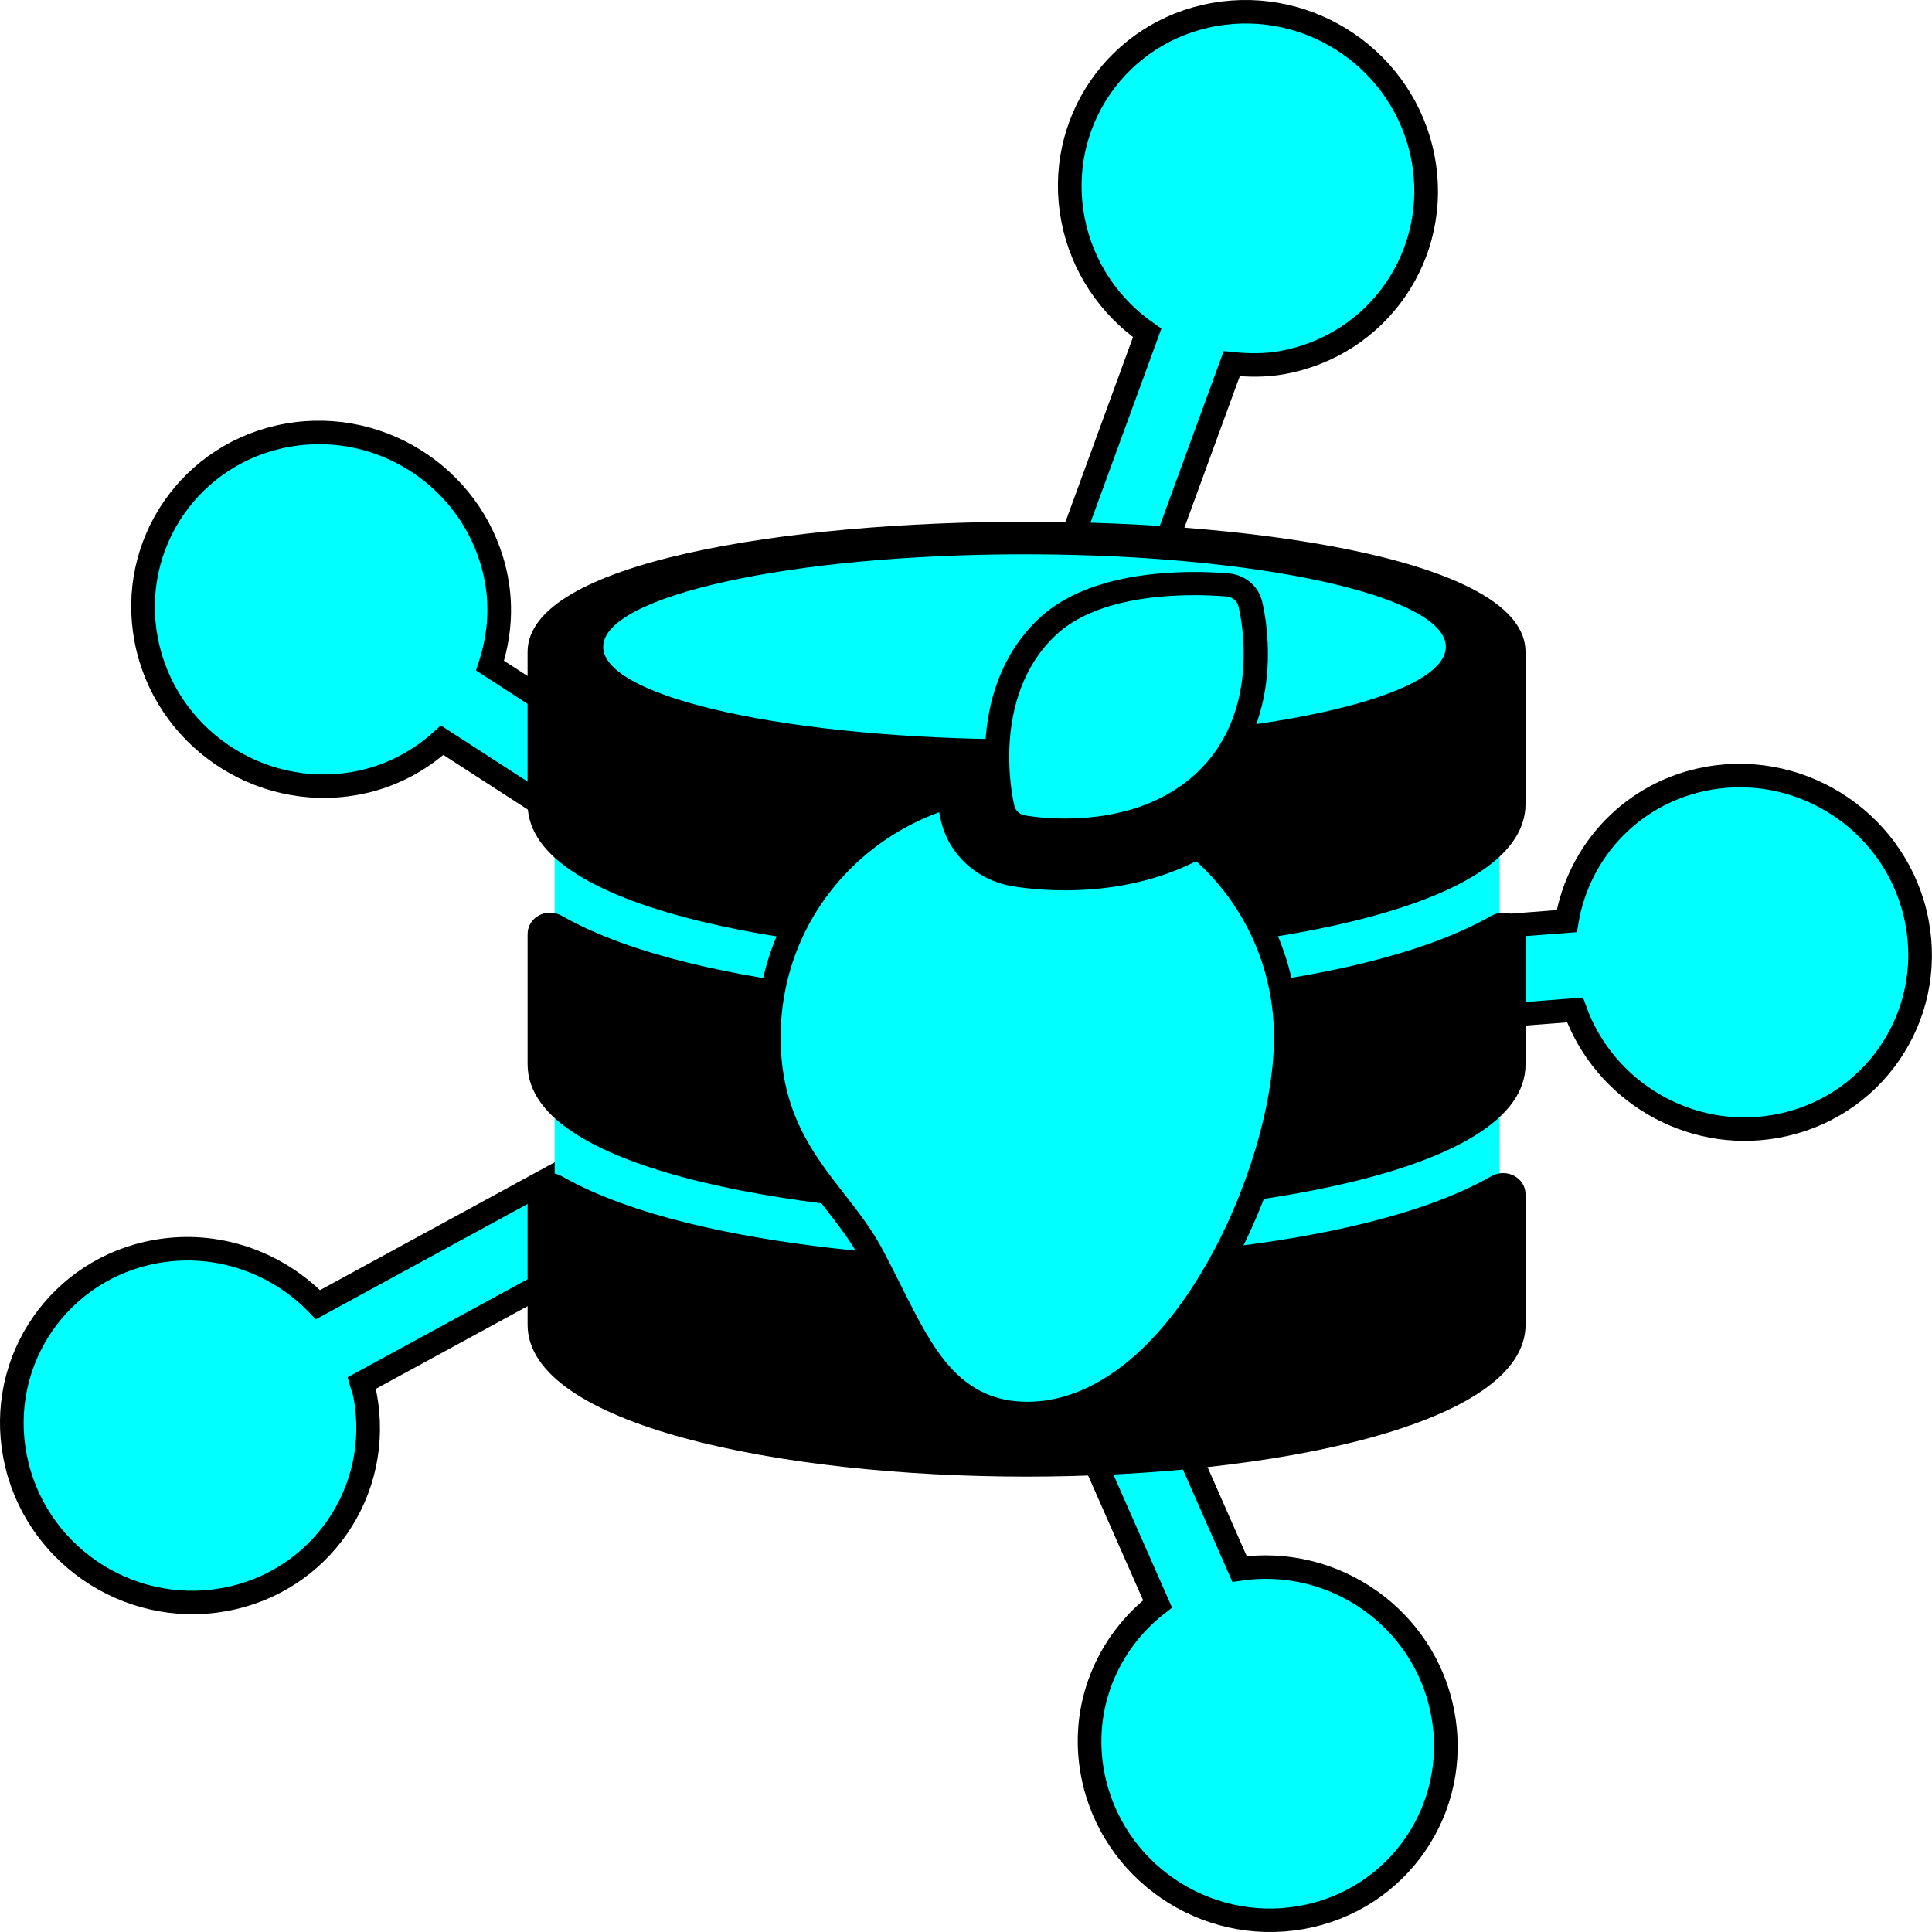
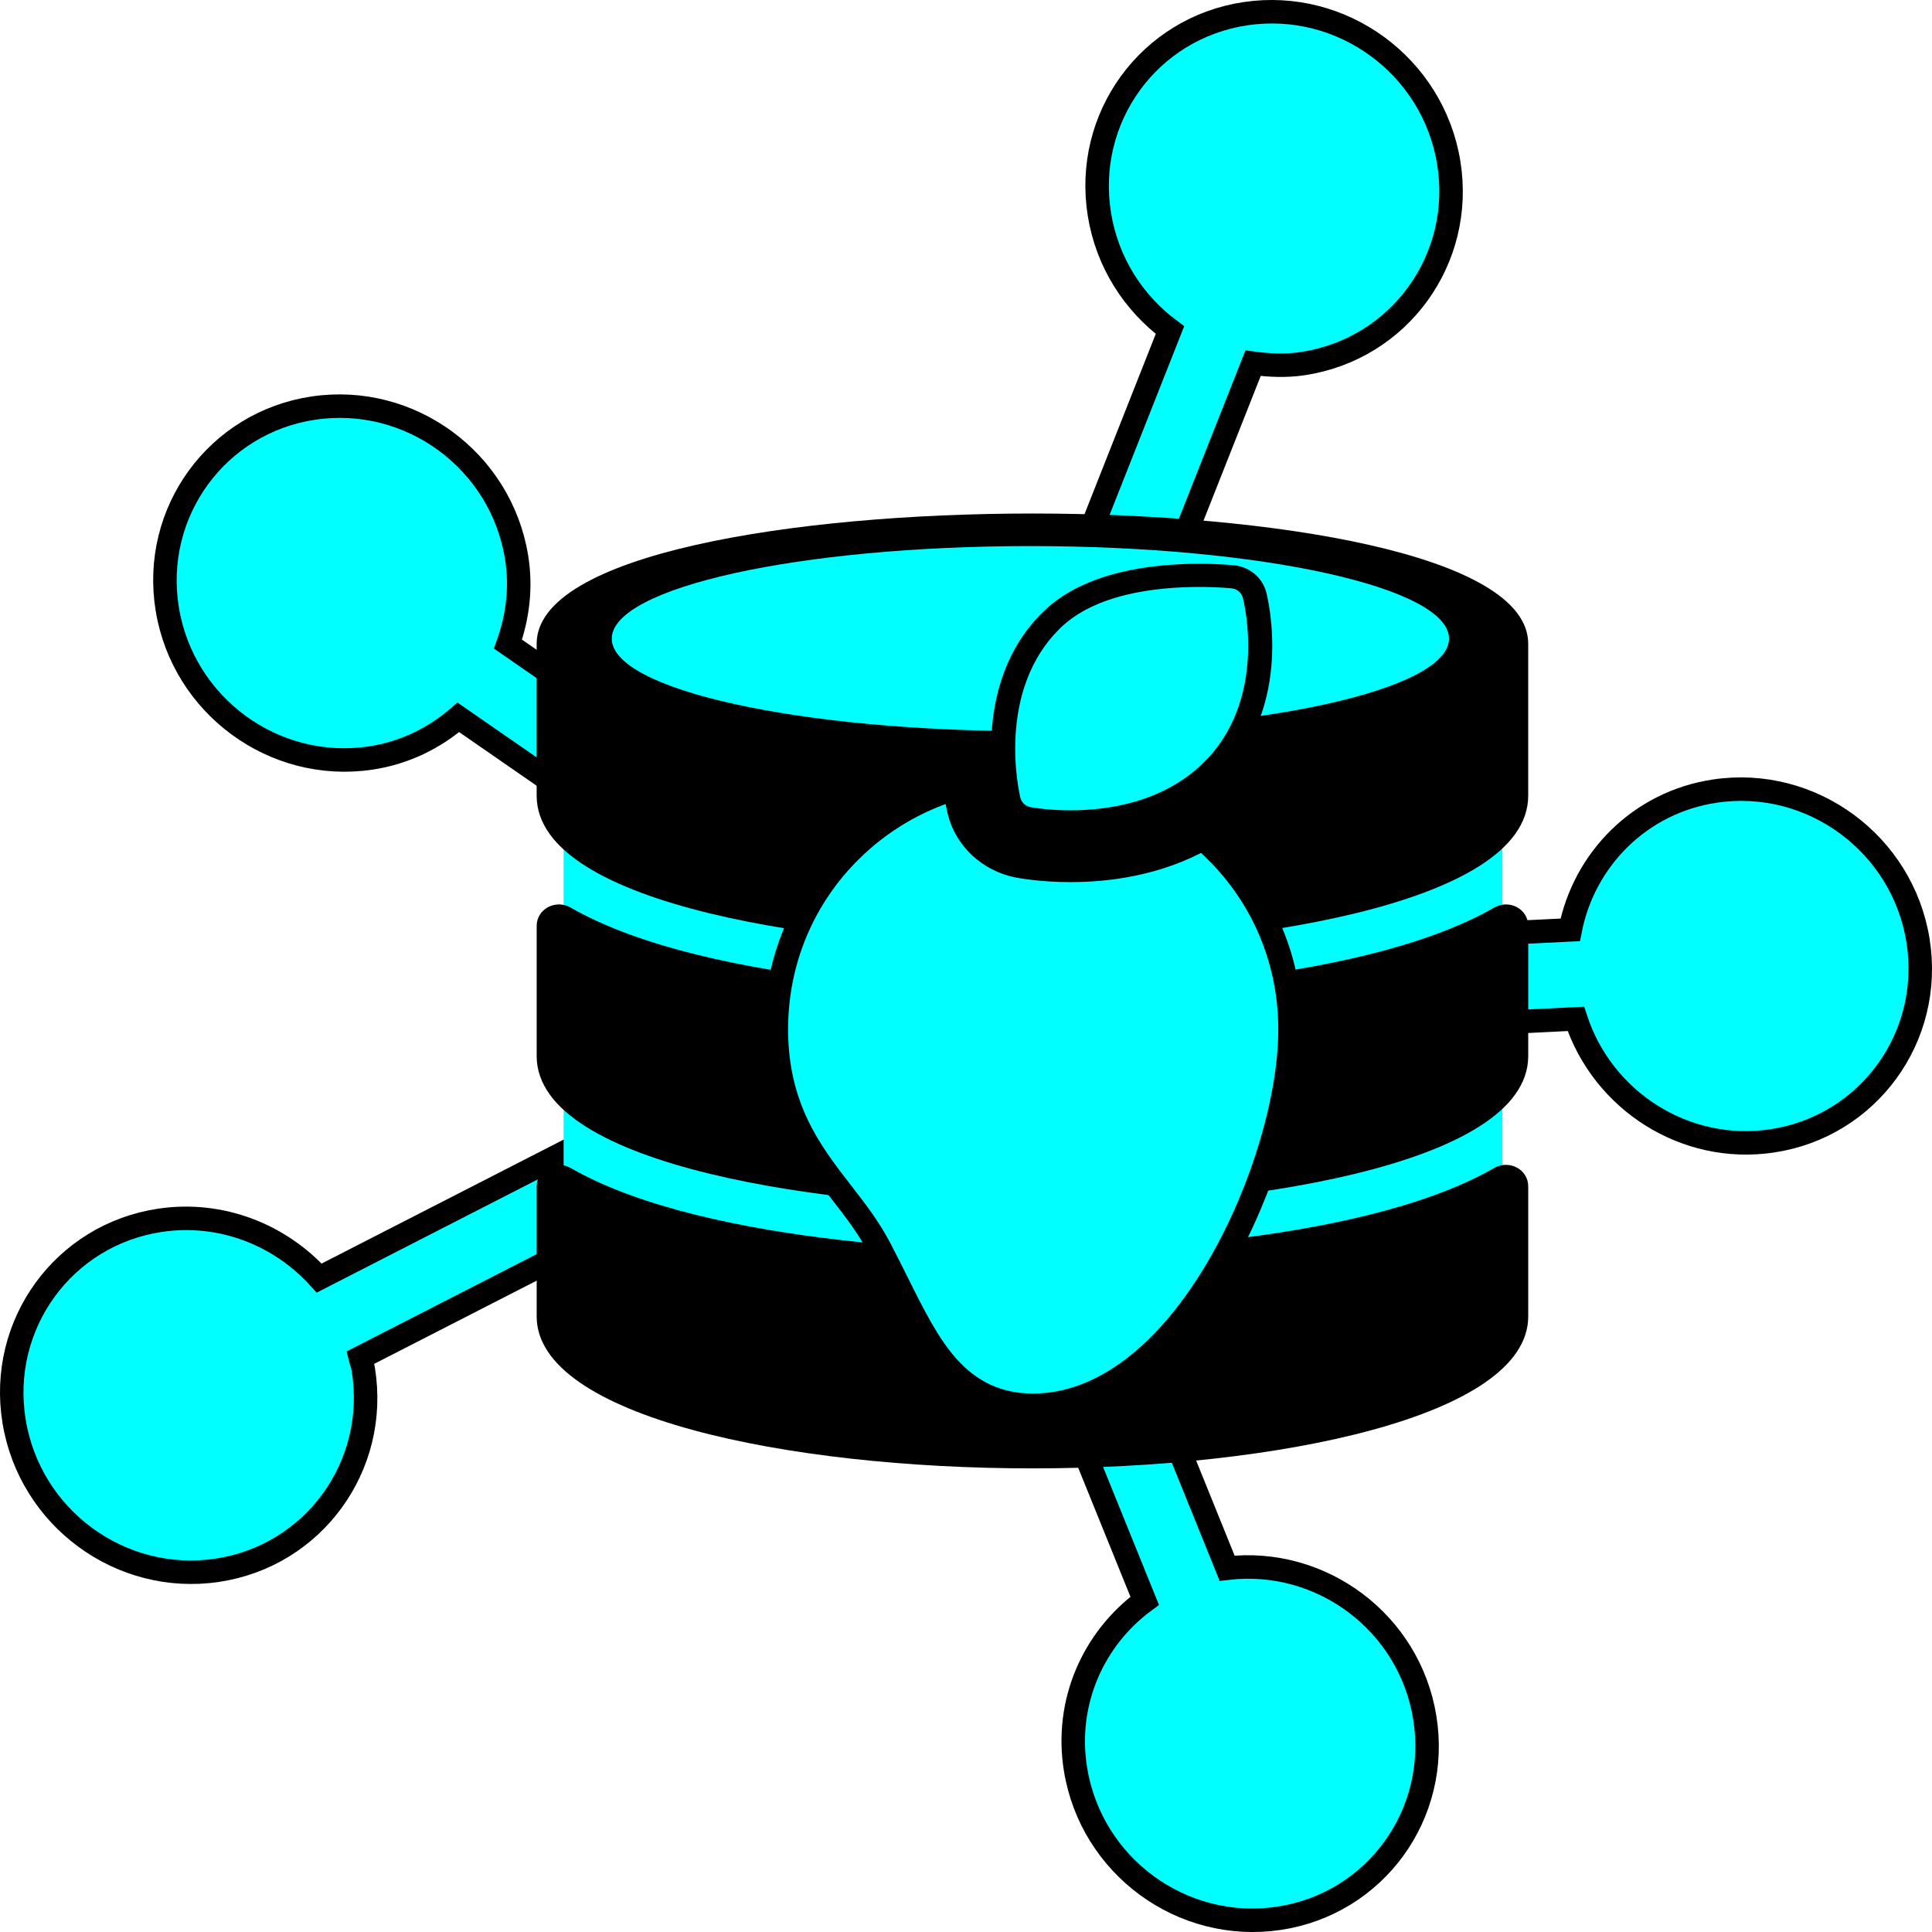
- <svg xmlns="http://www.w3.org/2000/svg" width="128" height="128" version="1.1" viewBox="0 0 45.155 45.156">
-   <ellipse cx="19.552" cy="25.333" rx="8.267" ry="7.328" fill="none" stroke-width="3.059" />
-   <g transform="matrix(1.0331 0 0 .9885 .27888 -.27784)">
-     <g transform="matrix(.93066 -.1861 .19361 .9682 -5.5383 6.1054)" fill="#0ff" stroke="#000" stroke-width=".563">
+ <svg xmlns="http://www.w3.org/2000/svg" width="128" height="128" version="1.1" viewBox="0 0 45.154 45.154">
+   <ellipse cx="19.669" cy="25.138" rx="8.267" ry="7.328" fill="none" stroke-width="3.059" />
+   <g transform="matrix(.99354 0 0 .99992 .29206 -.19124)">
+     <g transform="matrix(.96627 -.15678 .17296 .96232 -4.9573 4.974)" fill="#0ff" stroke="#000" stroke-width=".563">
      <g id="Layer_1_110_" transform="matrix(.99989 .01441 -.015596 .99989 .34906 -.35212)" fill="#0ff" stroke="#000" stroke-width=".563">
        <g fill="#0ff" stroke="#000" stroke-width=".563">
          <path d="m17.567 15.938-2.859-2.702c0.333-0.605 0.539-1.29 0.539-2.029 0-2.342-1.897-4.239-4.24-4.239s-4.243 1.896-4.243 4.239 1.9 4.241 4.243 4.241c0.826 0 1.59-0.246 2.242-0.654l2.855 2.699c0.432-0.571 0.919-1.094 1.463-1.555z" />
          <path d="m29.66 15.6 3.799-6.393c0.374 0.107 0.762 0.184 1.169 0.184 2.347 0 4.244-1.898 4.244-4.241 0-2.342-1.897-4.239-4.244-4.239-2.343 0-4.239 1.896-4.239 4.239 0 1.163 0.469 2.214 1.227 2.981l-3.787 6.375c0.651 0.295 1.265 0.663 1.831 1.094z" />
          <path d="m42.762 20.952c-1.824 0-3.369 1.159-3.968 2.775l-5.278-0.521c0 0.04 6e-3 0.078 6e-3 0.117 0 0.688-0.076 1.36-0.213 2.009l5.276 0.521c0.319 2.024 2.062 3.576 4.177 3.576 2.342 0 4.238-1.896 4.238-4.238 0-2.341-1.896-4.239-4.238-4.239z" />
          <path d="m28.197 37.624-1.18-5.156c-0.666 0.232-1.359 0.398-2.082 0.481l1.182 5.157c-1.355 0.709-2.29 2.11-2.29 3.746 0 2.342 1.896 4.237 4.243 4.237 2.342 0 4.238-1.896 4.238-4.237 3e-3 -2.299-1.829-4.16-4.111-4.228z" />
          <path d="m14.357 25.37-6.57 2.201c-0.758-1.158-2.063-1.926-3.548-1.926-2.343 0-4.239 1.897-4.239 4.239 0 2.345 1.896 4.242 4.239 4.242 2.341 0 4.242-1.897 4.242-4.242 0-0.098-0.021-0.188-0.029-0.284l6.591-2.207c-0.297-0.641-0.533-1.316-0.686-2.023z" />
          <circle cx="23.83" cy="23.323" r="7.271" />
        </g>
      </g>
    </g>
-     <g transform="translate(11.012,12.617)">
+     <g transform="matrix(1.0331 0 0 .9885 11.655 12.194)">
      <rect x="1.267" y="6.493" width="21.377" height="11.446" fill="#0ff" stroke-width=".942" />
      <g transform="matrix(.048105 0 0 .048107 .6535 0)">
        <path d="m234.67 0c-113.02 0-234.67 20.031-234.67 64v74.667c0 54.781 140.33 74.667 234.67 74.667s234.67-19.885 234.67-74.667v-74.667c-1e-3 -43.969-121.65-64-234.67-64zm0 106.67c-124.23 0-192-28.188-192-42.667s67.771-42.667 192-42.667 192 28.187 192 42.667c0 14.479-67.771 42.667-192 42.667z" />
        <path d="m453.21 321.71c-66.253 39.454-199.01 40.955-218.54 40.955s-152.29-1.502-218.54-40.955c-7.171-4.27-16.122 0.661-16.122 9.006v63.949c0 49.021 118.05 74.667 234.67 74.667s234.67-25.646 234.67-74.667v-63.949c-1e-3 -8.345-8.952-13.276-16.122-9.006z" />
        <path d="m453.21 193.71c-66.253 39.454-199.01 40.955-218.54 40.955s-152.29-1.502-218.54-40.955c-7.171-4.27-16.122 0.661-16.122 9.006v63.949c0 54.781 140.33 74.667 234.67 74.667s234.67-19.885 234.67-74.667v-63.949c-1e-3 -8.345-8.952-13.276-16.122-9.006z" />
      </g>
      <ellipse cx="11.896" cy="2.958" rx="9.532" ry="2.188" fill="#0ff" stroke-width=".965" />
      <g transform="matrix(.047901 0 0 .047901 1.1604 -3.443)" fill="#800000" stroke="#000" stroke-width="11.445">
        <g transform="matrix(.8 0 0 .8 20.643 102.4)" fill="#0ff" stroke="#000" stroke-width="14.307">
          <path d="m387.55 12.169c-1.522-6.081-6.666-10.574-12.896-11.266-0.332-0.038-8.258-0.903-19.774-0.903-27.512 0-65.012 4.698-87.426 27.077-41.959 41.9-26.717 108.88-26.049 111.71 1.35 5.705 5.899 10.101 11.646 11.255 0.427 0.086 10.626 2.1 25.095 2.1 23.995 0 57.967-5.361 83.543-30.904 42.05-41.993 26.542-106.35 25.861-109.06z" />
          <path d="m364.77 170.18c-2.586-2.66-5.257-5.209-8-7.651-27.105 15.739-56.4 19.606-78.627 19.606-17.156 0-29.646-2.414-31-2.687-17.188-3.451-30.9-16.704-34.936-33.769-0.403-1.706-1.516-6.756-2.472-14.154-23.495 7.42-44.882 20.53-62.505 38.655-28.385 29.195-44.017 68.22-44.017 109.89 0 48.621 20.642 76.261 38.854 100.65 8.239 11.033 16.023 21.455 22.243 33.703 3.792 7.465 7.281 14.742 10.656 21.78 9.741 20.313 18.153 37.858 29.558 51.325 13.947 16.471 30.787 24.477 51.482 24.477 40.465 0 79.929-30.918 111.12-87.06 25.307-45.548 41.658-102.41 41.658-144.87 1e-3 -41.665-15.631-80.69-44.015-109.89z" />
        </g>
      </g>
    </g>
  </g>
</svg>
